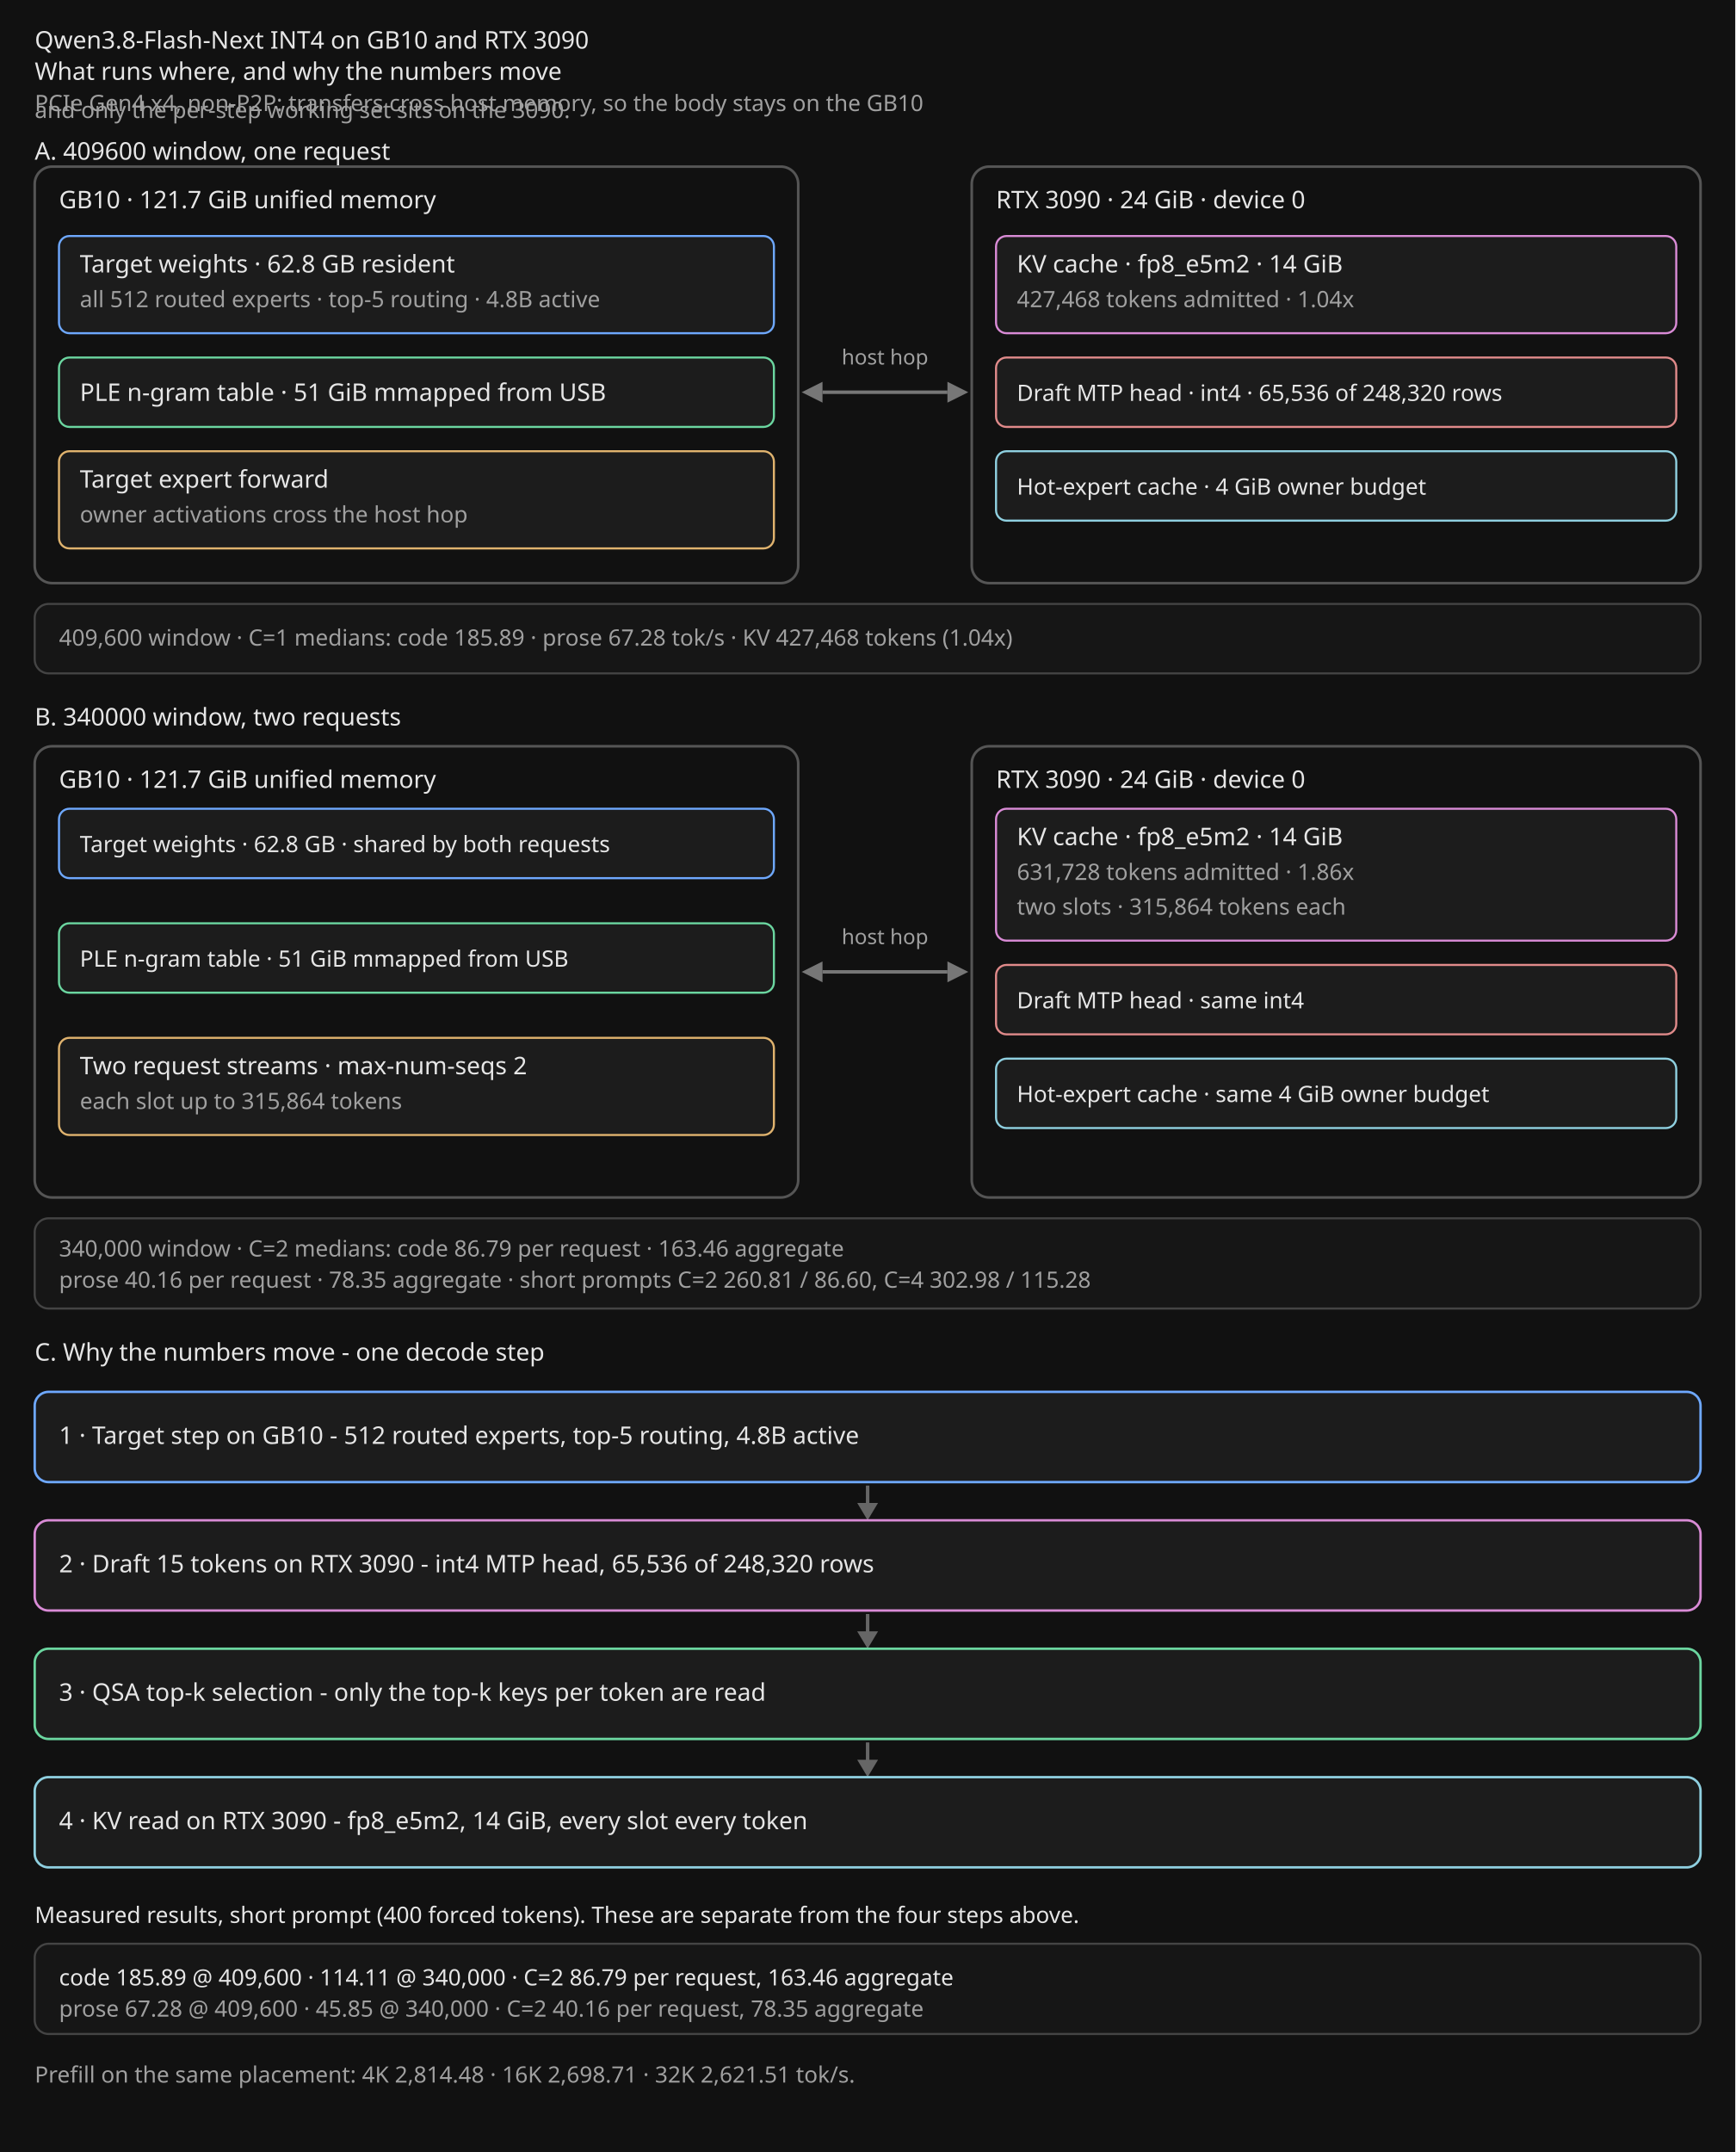
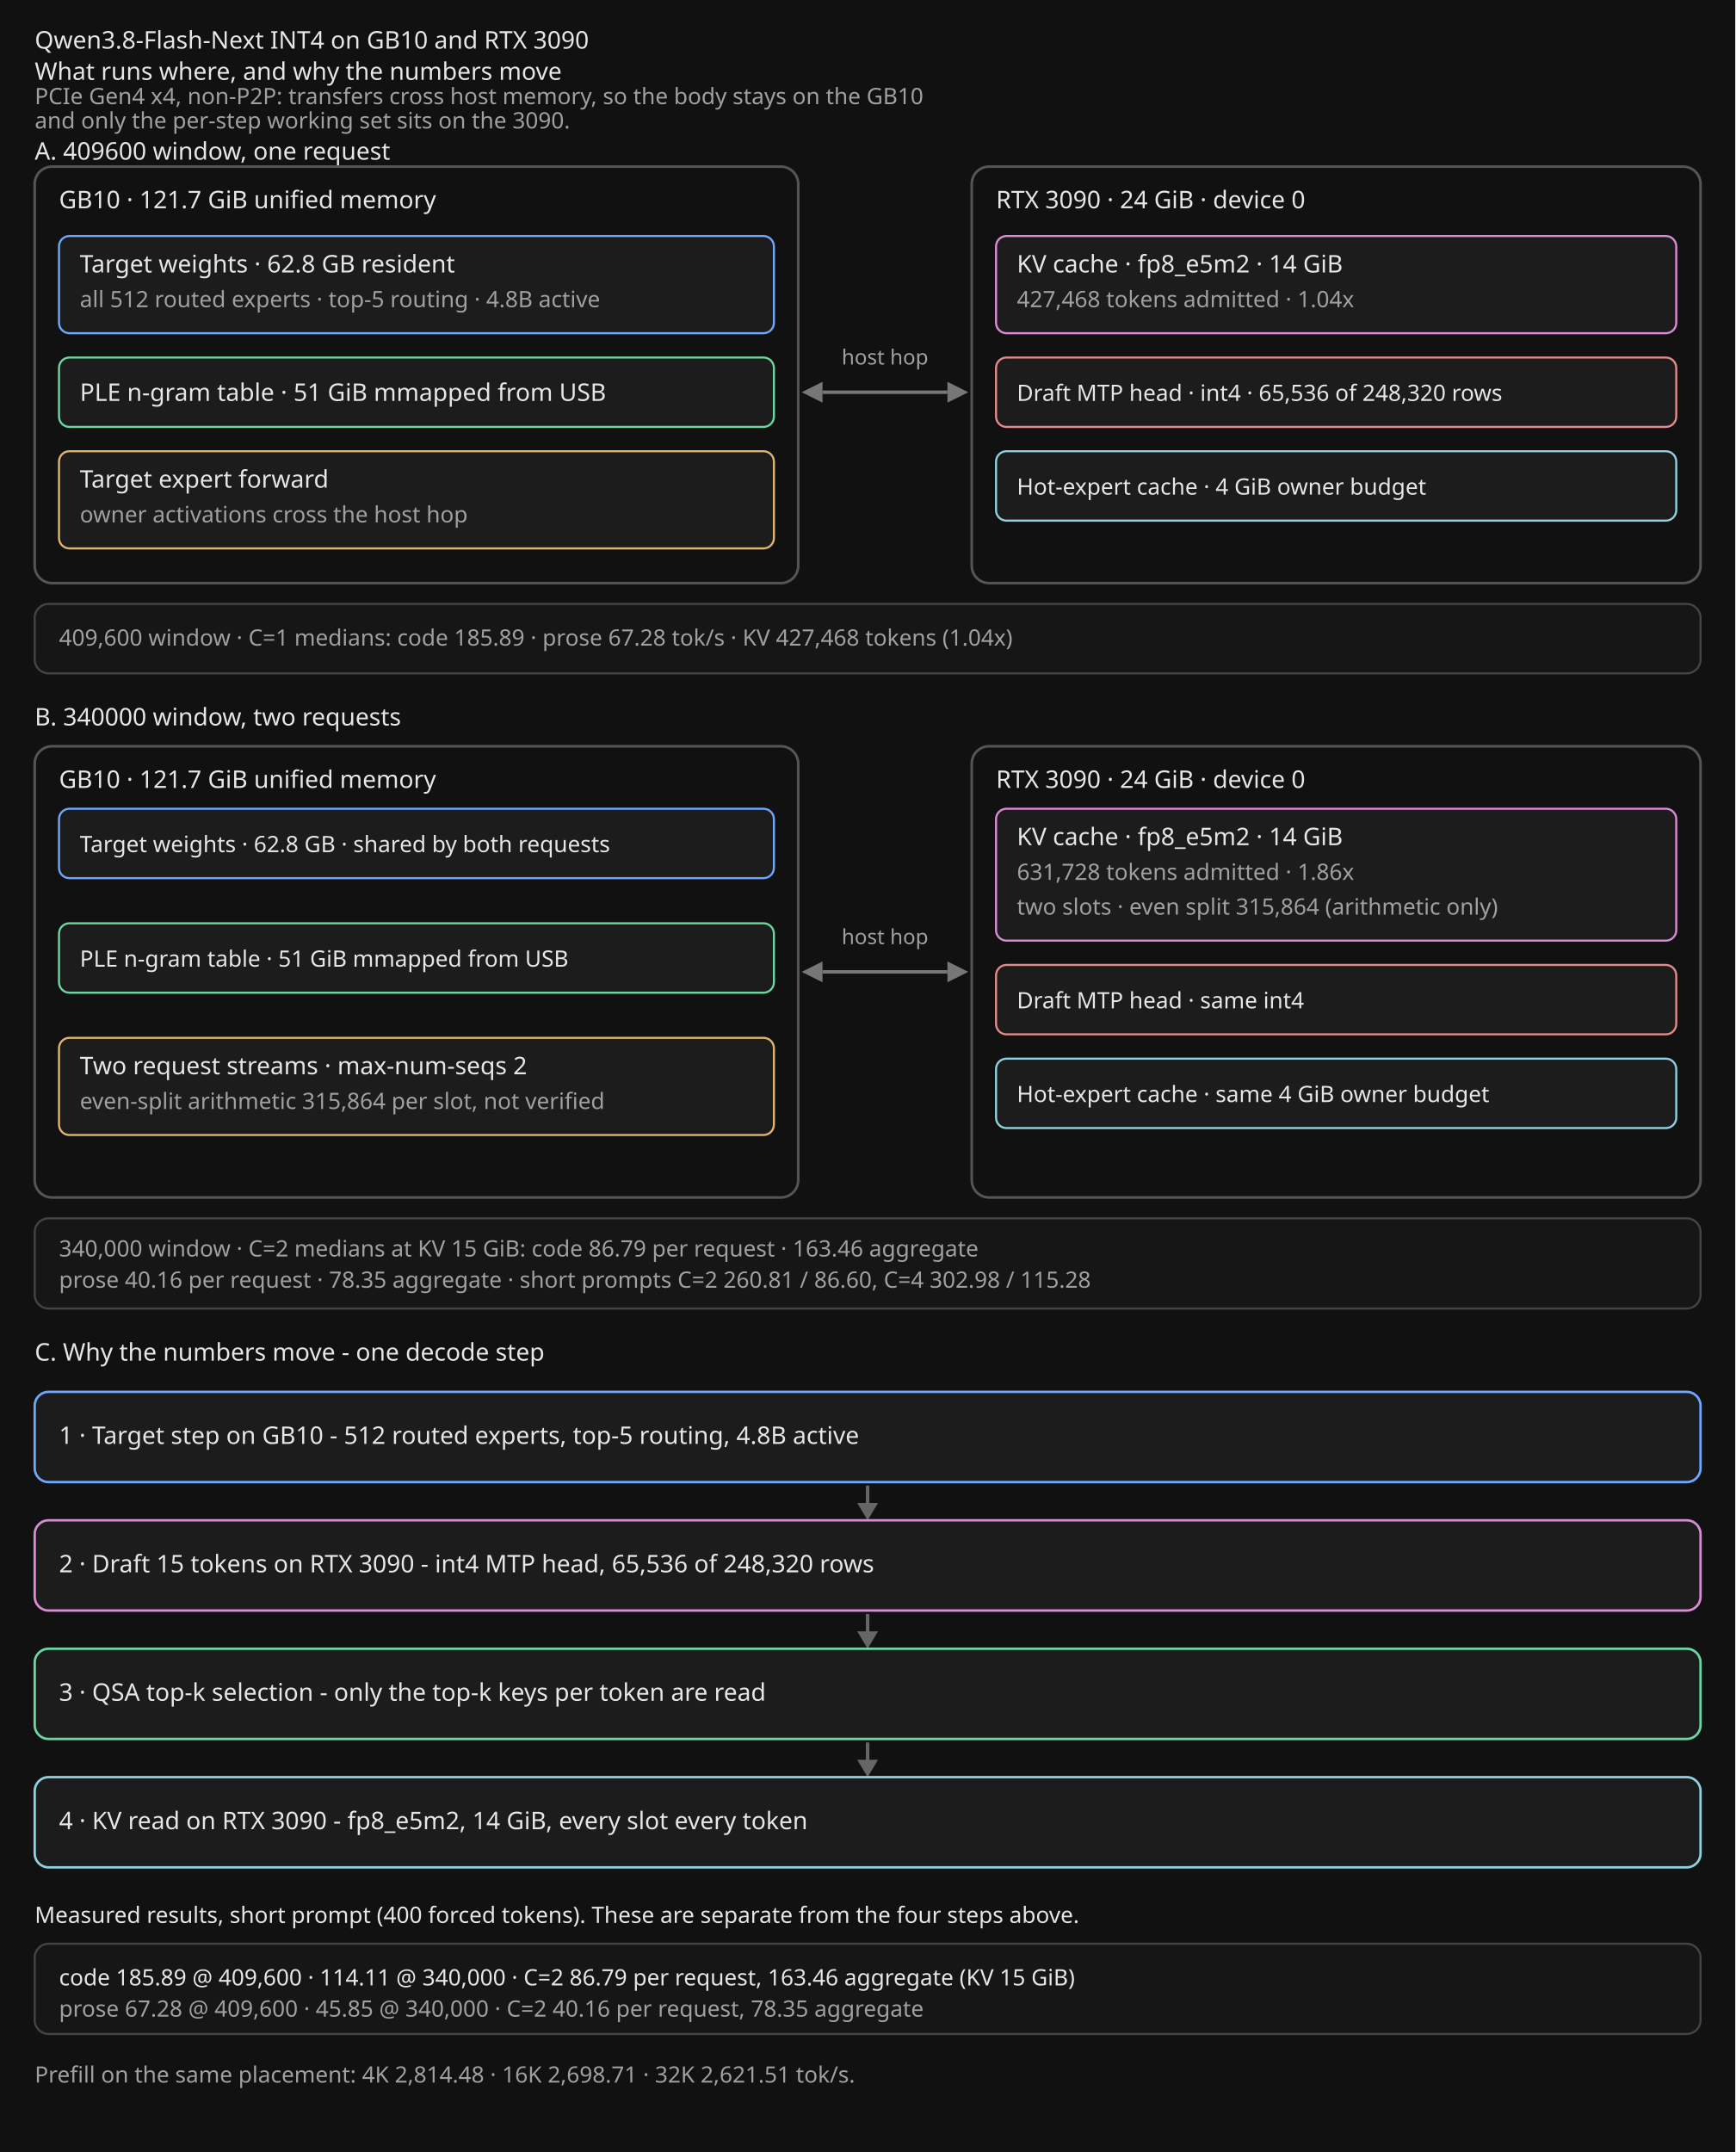
<svg xmlns="http://www.w3.org/2000/svg" viewBox="0 0 1000 1240" width="1000" height="1240" font-family="sans-serif" font-size="14">
  <rect x="0" y="0" width="1000" height="1240" fill="#111111" />
  <text x="20" y="28" font-size="14" fill="#e6e6e6">Qwen3.8-Flash-Next INT4 on GB10 and RTX 3090</text>
  <text x="20" y="46" font-size="14" fill="#e6e6e6">What runs where, and why the numbers move</text>
-   <text x="20" y="64" font-size="13" fill="#a0a0a0">PCIe Gen4 x4, non-P2P: transfers cross host memory, so the body stays on the GB10</text>
-   <text x="20" y="68" font-size="13" fill="#a0a0a0">and only the per-step working set sits on the 3090.</text>
+   <text x="20" y="60" font-size="13" fill="#a0a0a0">PCIe Gen4 x4, non-P2P: transfers cross host memory, so the body stays on the GB10</text>
+   <text x="20" y="74" font-size="13" fill="#a0a0a0">and only the per-step working set sits on the 3090.</text>
  <text x="20" y="92" font-size="14" fill="#e6e6e6">A. 409600 window, one request</text>
  <rect x="20" y="96" width="440" height="240" rx="10" fill="#111111" stroke="#555555" stroke-width="1.5" />
  <text x="34" y="120" fill="#e6e6e6">GB10 · 121.7 GiB unified memory</text>
  <rect x="34" y="136" width="412" height="56" rx="6" fill="#1c1c1c" stroke="#6ea8fe" stroke-width="1.2" />
  <text x="46" y="157" fill="#e6e6e6">Target weights · 62.8 GB resident</text>
  <text x="46" y="177" font-size="13" fill="#a0a0a0">all 512 routed experts · top-5 routing · 4.8B active</text>
  <rect x="34" y="206" width="412" height="40" rx="6" fill="#1c1c1c" stroke="#6bd6a0" stroke-width="1.2" />
  <text x="46" y="231" fill="#e6e6e6">PLE n-gram table · 51 GiB mmapped from USB</text>
  <rect x="34" y="260" width="412" height="56" rx="6" fill="#1c1c1c" stroke="#e0b36e" stroke-width="1.2" />
  <text x="46" y="281" fill="#e6e6e6">Target expert forward</text>
  <text x="46" y="301" font-size="13" fill="#a0a0a0">owner activations cross the host hop</text>
  <rect x="560" y="96" width="420" height="240" rx="10" fill="#111111" stroke="#555555" stroke-width="1.5" />
  <text x="574" y="120" fill="#e6e6e6">RTX 3090 · 24 GiB · device 0</text>
  <rect x="574" y="136" width="392" height="56" rx="6" fill="#1c1c1c" stroke="#d98bd6" stroke-width="1.2" />
  <text x="586" y="157" fill="#e6e6e6">KV cache · fp8_e5m2 · 14 GiB</text>
  <text x="586" y="177" font-size="13" fill="#a0a0a0">427,468 tokens admitted · 1.04x</text>
  <rect x="574" y="206" width="392" height="40" rx="6" fill="#1c1c1c" stroke="#e08a8a" stroke-width="1.2" />
  <text x="586" y="231" font-size="13" fill="#e6e6e6">Draft MTP head · int4 · 65,536 of 248,320 rows</text>
  <rect x="574" y="260" width="392" height="40" rx="6" fill="#1c1c1c" stroke="#8fd0e0" stroke-width="1.2" />
  <text x="586" y="285" font-size="13" fill="#e6e6e6">Hot-expert cache · 4 GiB owner budget</text>
  <line x1="474" y1="226" x2="546" y2="226" stroke="#777777" stroke-width="2" />
  <path d="M462,226 L474,220 L474,232 Z" fill="#777777" />
  <path d="M558,226 L546,220 L546,232 Z" fill="#777777" />
  <text x="510" y="210" font-size="12" text-anchor="middle" fill="#a0a0a0">host hop</text>
  <rect x="20" y="348" width="960" height="40" rx="8" fill="#161616" stroke="#444444" stroke-width="1.2" />
  <text x="34" y="372" font-size="13" fill="#a0a0a0">409,600 window · C=1 medians: code 185.89 · prose 67.28 tok/s · KV 427,468 tokens (1.04x)</text>
  <text x="20" y="418" font-size="14" fill="#e6e6e6">B. 340000 window, two requests</text>
  <rect x="20" y="430" width="440" height="260" rx="10" fill="#111111" stroke="#555555" stroke-width="1.5" />
  <text x="34" y="454" fill="#e6e6e6">GB10 · 121.7 GiB unified memory</text>
  <rect x="34" y="466" width="412" height="40" rx="6" fill="#1c1c1c" stroke="#6ea8fe" stroke-width="1.2" />
  <text x="46" y="491" font-size="13" fill="#e6e6e6">Target weights · 62.8 GB · shared by both requests</text>
  <rect x="34" y="532" width="412" height="40" rx="6" fill="#1c1c1c" stroke="#6bd6a0" stroke-width="1.2" />
  <text x="46" y="557" font-size="13" fill="#e6e6e6">PLE n-gram table · 51 GiB mmapped from USB</text>
  <rect x="34" y="598" width="412" height="56" rx="6" fill="#1c1c1c" stroke="#e0b36e" stroke-width="1.2" />
  <text x="46" y="619" fill="#e6e6e6">Two request streams · max-num-seqs 2</text>
-   <text x="46" y="639" font-size="13" fill="#a0a0a0">each slot up to 315,864 tokens</text>
+   <text x="46" y="639" font-size="13" fill="#a0a0a0">even-split arithmetic 315,864 per slot, not verified</text>
  <rect x="560" y="430" width="420" height="260" rx="10" fill="#111111" stroke="#555555" stroke-width="1.5" />
  <text x="574" y="454" fill="#e6e6e6">RTX 3090 · 24 GiB · device 0</text>
  <rect x="574" y="466" width="392" height="76" rx="6" fill="#1c1c1c" stroke="#d98bd6" stroke-width="1.2" />
  <text x="586" y="487" fill="#e6e6e6">KV cache · fp8_e5m2 · 14 GiB</text>
  <text x="586" y="507" font-size="13" fill="#a0a0a0">631,728 tokens admitted · 1.86x</text>
-   <text x="586" y="527" font-size="13" fill="#a0a0a0">two slots · 315,864 tokens each</text>
+   <text x="586" y="527" font-size="13" fill="#a0a0a0">two slots · even split 315,864 (arithmetic only)</text>
  <rect x="574" y="556" width="392" height="40" rx="6" fill="#1c1c1c" stroke="#e08a8a" stroke-width="1.2" />
  <text x="586" y="581" font-size="13" fill="#e6e6e6">Draft MTP head · same int4</text>
  <rect x="574" y="610" width="392" height="40" rx="6" fill="#1c1c1c" stroke="#8fd0e0" stroke-width="1.2" />
  <text x="586" y="635" font-size="13" fill="#e6e6e6">Hot-expert cache · same 4 GiB owner budget</text>
  <line x1="474" y1="560" x2="546" y2="560" stroke="#777777" stroke-width="2" />
  <path d="M462,560 L474,554 L474,566 Z" fill="#777777" />
  <path d="M558,560 L546,554 L546,566 Z" fill="#777777" />
  <text x="510" y="544" font-size="12" text-anchor="middle" fill="#a0a0a0">host hop</text>
  <rect x="20" y="702" width="960" height="52" rx="8" fill="#161616" stroke="#444444" stroke-width="1.2" />
-   <text x="34" y="724" font-size="13" fill="#a0a0a0">340,000 window · C=2 medians: code 86.79 per request · 163.46 aggregate</text>
+   <text x="34" y="724" font-size="13" fill="#a0a0a0">340,000 window · C=2 medians at KV 15 GiB: code 86.79 per request · 163.46 aggregate</text>
  <text x="34" y="742" font-size="13" fill="#a0a0a0">prose 40.16 per request · 78.35 aggregate · short prompts C=2 260.81 / 86.60, C=4 302.98 / 115.28</text>
  <text x="20" y="784" font-size="14" fill="#e6e6e6">C. Why the numbers move - one decode step</text>
  <rect x="20" y="802" width="960" height="52" rx="8" fill="#1c1c1c" stroke="#6ea8fe" stroke-width="1.4" />
  <text x="34" y="832" fill="#e6e6e6">1 · Target step on GB10 - 512 routed experts, top-5 routing, 4.8B active</text>
  <line x1="500" y1="856" x2="500" y2="868" stroke="#666666" stroke-width="2" />
  <path d="M500,876 L494,866 L506,866 Z" fill="#666666" />
  <rect x="20" y="876" width="960" height="52" rx="8" fill="#1c1c1c" stroke="#d98bd6" stroke-width="1.4" />
  <text x="34" y="906" fill="#e6e6e6">2 · Draft 15 tokens on RTX 3090 - int4 MTP head, 65,536 of 248,320 rows</text>
  <line x1="500" y1="930" x2="500" y2="942" stroke="#666666" stroke-width="2" />
  <path d="M500,950 L494,940 L506,940 Z" fill="#666666" />
  <rect x="20" y="950" width="960" height="52" rx="8" fill="#1c1c1c" stroke="#6bd6a0" stroke-width="1.4" />
  <text x="34" y="980" fill="#e6e6e6">3 · QSA top-k selection - only the top-k keys per token are read</text>
  <line x1="500" y1="1004" x2="500" y2="1016" stroke="#666666" stroke-width="2" />
  <path d="M500,1024 L494,1014 L506,1014 Z" fill="#666666" />
  <rect x="20" y="1024" width="960" height="52" rx="8" fill="#1c1c1c" stroke="#8fd0e0" stroke-width="1.4" />
  <text x="34" y="1054" fill="#e6e6e6">4 · KV read on RTX 3090 - fp8_e5m2, 14 GiB, every slot every token</text>
  <text x="20" y="1108" font-size="13" fill="#e6e6e6">Measured results, short prompt (400 forced tokens). These are separate from the four steps above.</text>
  <rect x="20" y="1120" width="960" height="52" rx="8" fill="#161616" stroke="#444444" stroke-width="1.2" />
-   <text x="34" y="1144" font-size="13" fill="#e6e6e6">code 185.89 @ 409,600 · 114.11 @ 340,000 · C=2 86.79 per request, 163.46 aggregate</text>
+   <text x="34" y="1144" font-size="13" fill="#e6e6e6">code 185.89 @ 409,600 · 114.11 @ 340,000 · C=2 86.79 per request, 163.46 aggregate (KV 15 GiB)</text>
  <text x="34" y="1162" font-size="13" fill="#a0a0a0">prose 67.28 @ 409,600 · 45.85 @ 340,000 · C=2 40.16 per request, 78.35 aggregate</text>
  <text x="20" y="1200" font-size="13" fill="#a0a0a0">Prefill on the same placement: 4K 2,814.48 · 16K 2,698.71 · 32K 2,621.51 tok/s.</text>
</svg>
